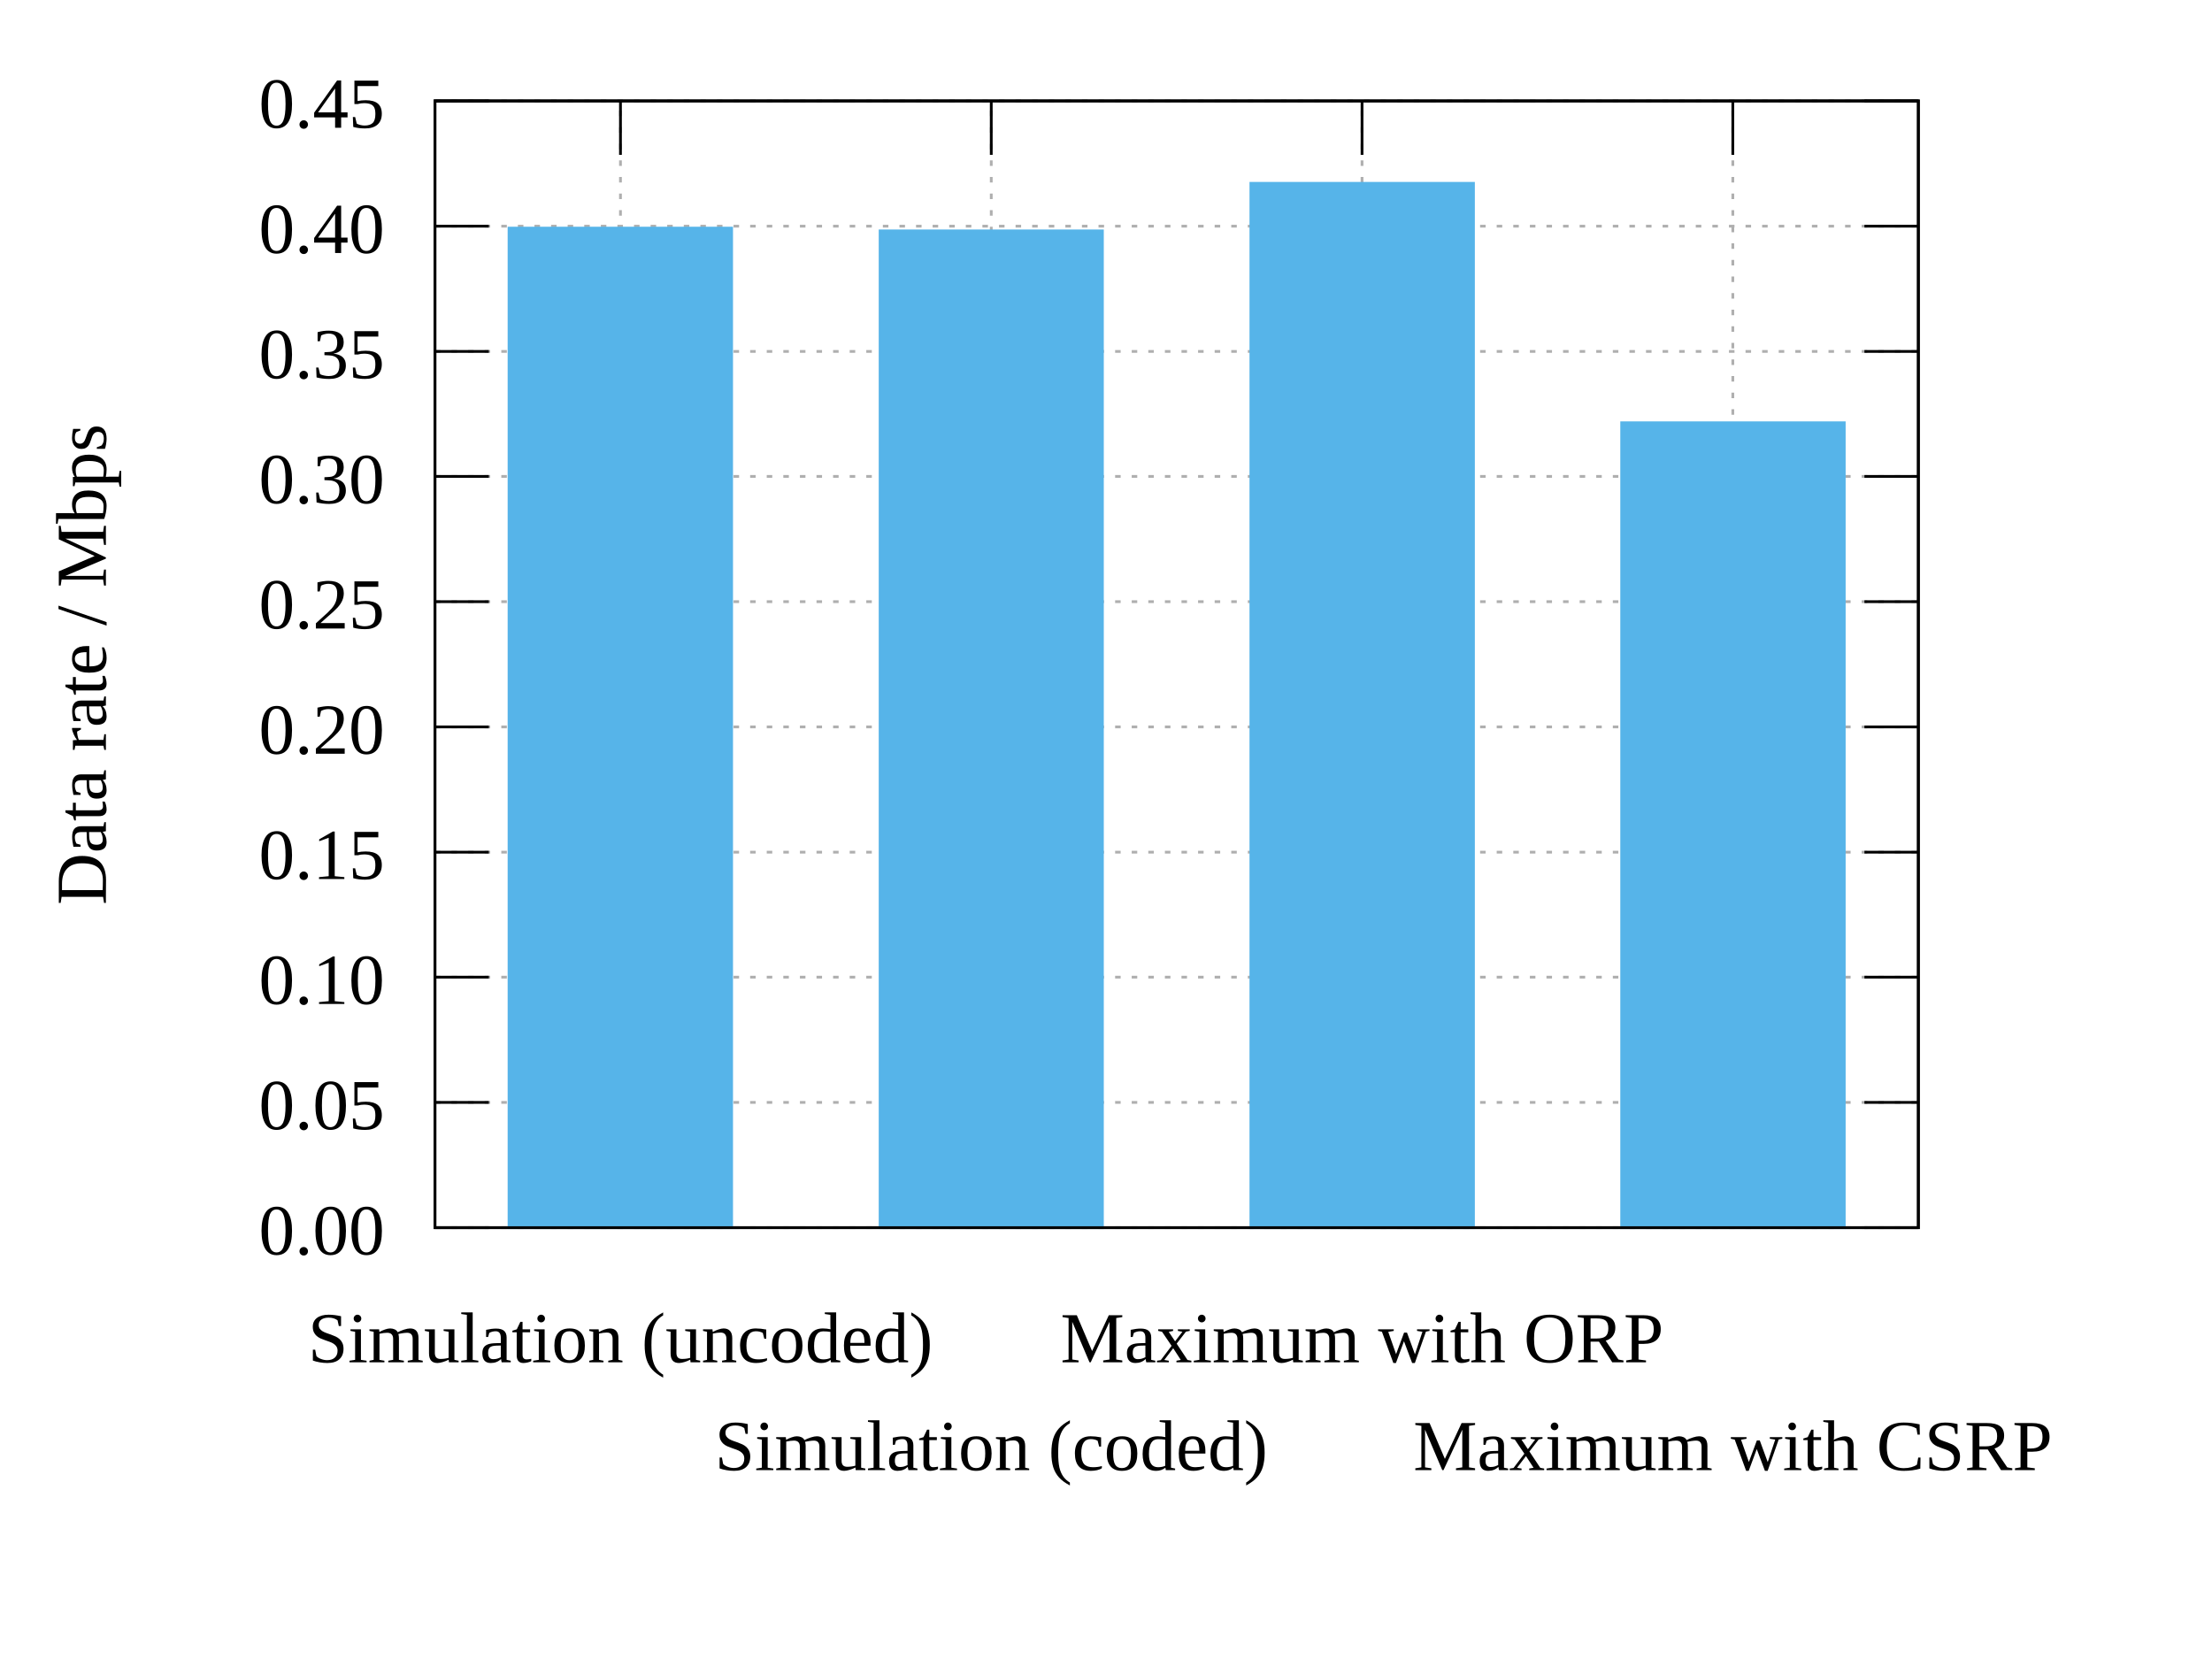
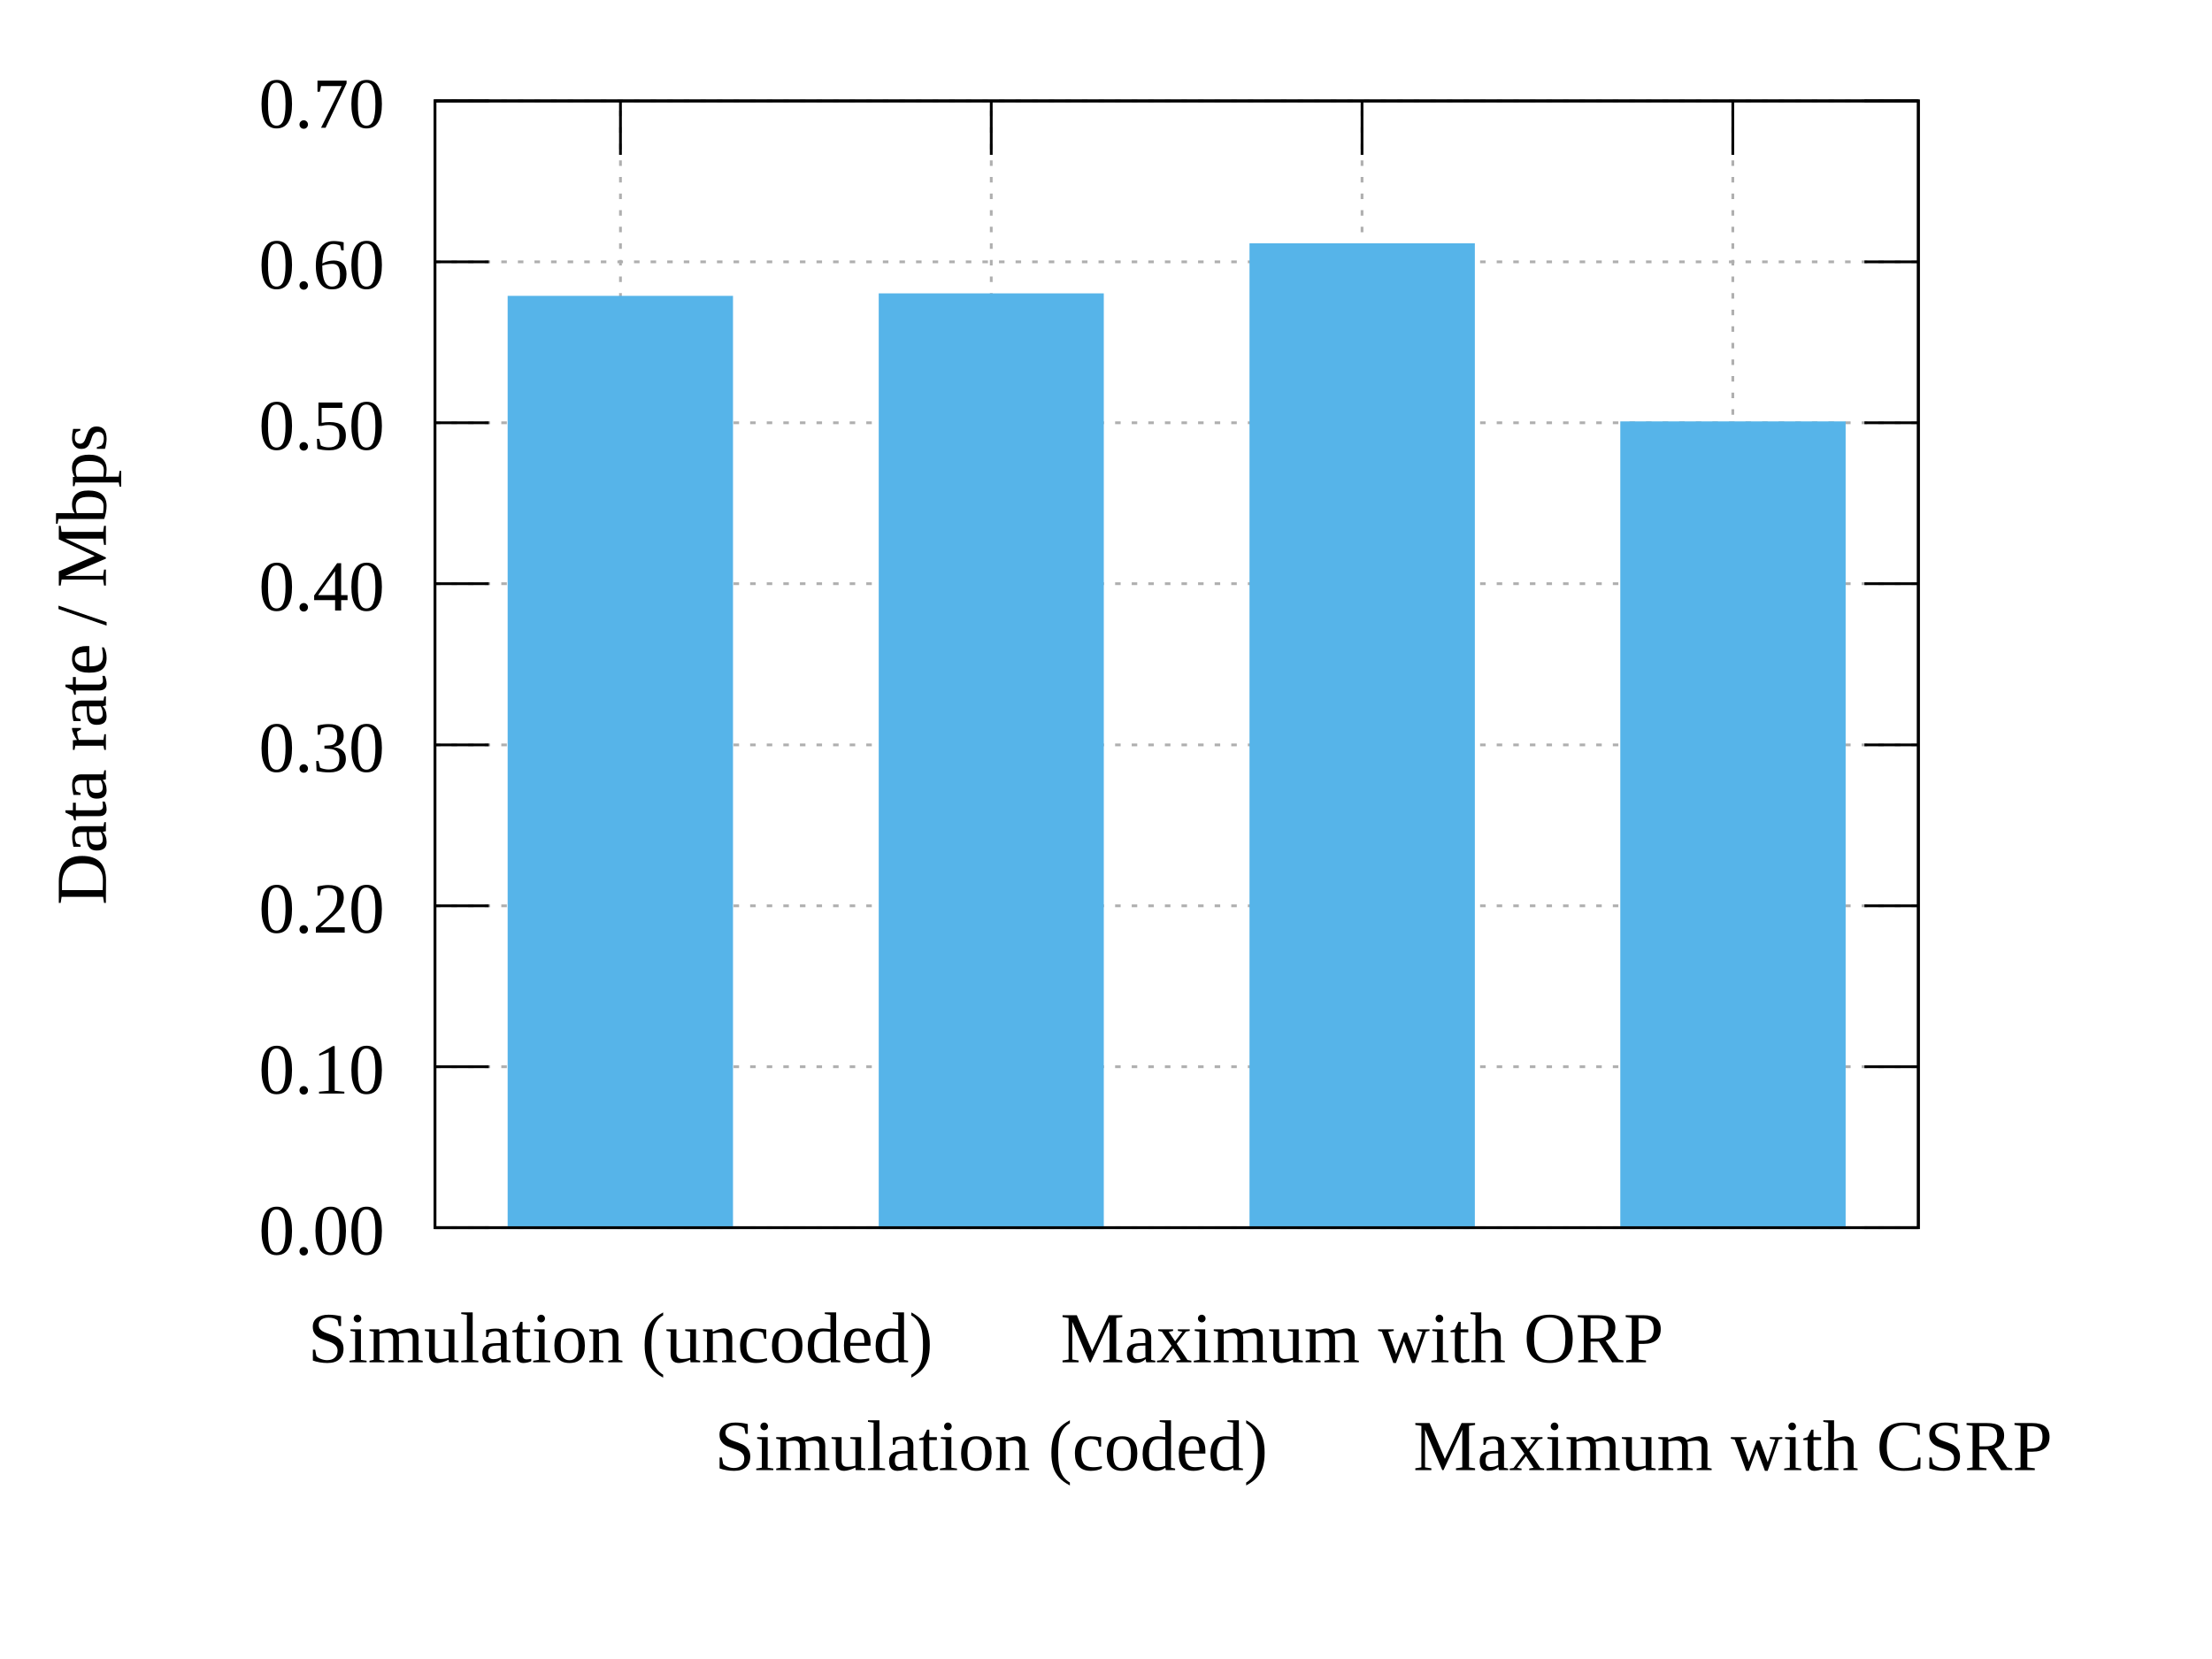
<svg xmlns="http://www.w3.org/2000/svg" xmlns:xlink="http://www.w3.org/1999/xlink" width="800" height="600" viewBox="0 0 800 600">
  <g id="gnuplot_canvas">
    <rect x="0" y="0" width="800" height="600" fill="none" />
    <defs>
      <circle id="gpDot" r="0.5" stroke-width="0.5" />
      <path id="gpPt0" stroke-width="0.103" stroke="currentColor" d="M-1,0 h2 M0,-1 v2" />
      <path id="gpPt1" stroke-width="0.103" stroke="currentColor" d="M-1,-1 L1,1 M1,-1 L-1,1" />
      <path id="gpPt2" stroke-width="0.103" stroke="currentColor" d="M-1,0 L1,0 M0,-1 L0,1 M-1,-1 L1,1 M-1,1 L1,-1" />
      <rect id="gpPt3" stroke-width="0.103" stroke="currentColor" x="-1" y="-1" width="2" height="2" />
      <rect id="gpPt4" stroke-width="0.103" stroke="currentColor" fill="currentColor" x="-1" y="-1" width="2" height="2" />
      <circle id="gpPt5" stroke-width="0.103" stroke="currentColor" cx="0" cy="0" r="1" />
      <use xlink:href="#gpPt5" id="gpPt6" fill="currentColor" stroke="none" />
      <path id="gpPt7" stroke-width="0.103" stroke="currentColor" d="M0,-1.33 L-1.33,0.67 L1.33,0.67 z" />
      <use xlink:href="#gpPt7" id="gpPt8" fill="currentColor" stroke="none" />
      <use xlink:href="#gpPt7" id="gpPt9" stroke="currentColor" transform="rotate(180)" />
      <use xlink:href="#gpPt9" id="gpPt10" fill="currentColor" stroke="none" />
      <use xlink:href="#gpPt3" id="gpPt11" stroke="currentColor" transform="rotate(45)" />
      <use xlink:href="#gpPt11" id="gpPt12" fill="currentColor" stroke="none" />
      <path id="gpPt13" stroke-width="0.103" stroke="currentColor" d="M0,1.330 L1.265,0.411 L0.782,-1.067 L-0.782,-1.076 L-1.265,0.411 z" />
      <use xlink:href="#gpPt13" id="gpPt14" fill="currentColor" stroke="none" />
      <filter id="textbox" filterUnits="objectBoundingBox" x="0" y="0" height="1" width="1">
        <feFlood flood-color="white" flood-opacity="1" result="bgnd" />
        <feComposite in="SourceGraphic" in2="bgnd" operator="atop" />
      </filter>
      <filter id="greybox" filterUnits="objectBoundingBox" x="0" y="0" height="1" width="1">
        <feFlood flood-color="lightgrey" flood-opacity="1" result="grey" />
        <feComposite in="SourceGraphic" in2="grey" operator="atop" />
      </filter>
    </defs>
    <g fill="none" color="white" stroke="currentColor" stroke-width="1.00" stroke-linecap="butt" stroke-linejoin="miter">
</g>
    <g fill="none" color="black" stroke="currentColor" stroke-width="1.00" stroke-linecap="butt" stroke-linejoin="miter">
</g>
    <g fill="none" color="gray" stroke="currentColor" stroke-width="1.00" stroke-linecap="butt" stroke-linejoin="miter">
      <path stroke="rgb(175, 175, 175)" stroke-dasharray="2,4" class="gridline" d="M157.3,444.0 L693.8,444.0  " />
    </g>
    <g fill="none" color="black" stroke="currentColor" stroke-width="1.00" stroke-linecap="butt" stroke-linejoin="miter">
      <path stroke="black" d="M157.3,444.0 L176.8,444.0 M693.8,444.0 L674.3,444.0  " />
      <g transform="translate(139.1,453.7)" stroke="none" fill="black" font-family="Times New Roman" font-size="26.00" text-anchor="end">
        <text>
          <tspan font-family="Times New Roman">0.00</tspan>
        </text>
      </g>
    </g>
    <g fill="none" color="black" stroke="currentColor" stroke-width="1.00" stroke-linecap="butt" stroke-linejoin="miter">
</g>
    <g fill="none" color="gray" stroke="currentColor" stroke-width="1.00" stroke-linecap="butt" stroke-linejoin="miter">
-       <path stroke="rgb(175, 175, 175)" stroke-dasharray="2,4" class="gridline" d="M157.3,398.7 L693.8,398.7  " />
-     </g>
-     <g fill="none" color="black" stroke="currentColor" stroke-width="1.00" stroke-linecap="butt" stroke-linejoin="miter">
-       <path stroke="black" d="M157.3,398.7 L176.8,398.7 M693.8,398.7 L674.3,398.7  " />
-       <g transform="translate(139.1,408.4)" stroke="none" fill="black" font-family="Times New Roman" font-size="26.00" text-anchor="end">
-         <text>
-           <tspan font-family="Times New Roman">0.05</tspan>
-         </text>
-       </g>
-     </g>
-     <g fill="none" color="black" stroke="currentColor" stroke-width="1.00" stroke-linecap="butt" stroke-linejoin="miter">
- </g>
-     <g fill="none" color="gray" stroke="currentColor" stroke-width="1.00" stroke-linecap="butt" stroke-linejoin="miter">
-       <path stroke="rgb(175, 175, 175)" stroke-dasharray="2,4" class="gridline" d="M157.3,353.4 L693.8,353.4  " />
-     </g>
-     <g fill="none" color="black" stroke="currentColor" stroke-width="1.00" stroke-linecap="butt" stroke-linejoin="miter">
-       <path stroke="black" d="M157.3,353.4 L176.8,353.4 M693.8,353.4 L674.3,353.4  " />
-       <g transform="translate(139.1,363.1)" stroke="none" fill="black" font-family="Times New Roman" font-size="26.00" text-anchor="end">
+       <path stroke="rgb(175, 175, 175)" stroke-dasharray="2,4" class="gridline" d="M157.3,385.8 L693.8,385.8  " />
+     </g>
+     <g fill="none" color="black" stroke="currentColor" stroke-width="1.00" stroke-linecap="butt" stroke-linejoin="miter">
+       <path stroke="black" d="M157.3,385.8 L176.8,385.8 M693.8,385.8 L674.3,385.8  " />
+       <g transform="translate(139.1,395.5)" stroke="none" fill="black" font-family="Times New Roman" font-size="26.00" text-anchor="end">
        <text>
          <tspan font-family="Times New Roman">0.10</tspan>
        </text>
      </g>
    </g>
    <g fill="none" color="black" stroke="currentColor" stroke-width="1.00" stroke-linecap="butt" stroke-linejoin="miter">
</g>
    <g fill="none" color="gray" stroke="currentColor" stroke-width="1.00" stroke-linecap="butt" stroke-linejoin="miter">
-       <path stroke="rgb(175, 175, 175)" stroke-dasharray="2,4" class="gridline" d="M157.3,308.2 L693.8,308.2  " />
-     </g>
-     <g fill="none" color="black" stroke="currentColor" stroke-width="1.00" stroke-linecap="butt" stroke-linejoin="miter">
-       <path stroke="black" d="M157.3,308.2 L176.8,308.2 M693.8,308.2 L674.3,308.2  " />
-       <g transform="translate(139.1,317.9)" stroke="none" fill="black" font-family="Times New Roman" font-size="26.00" text-anchor="end">
-         <text>
-           <tspan font-family="Times New Roman">0.15</tspan>
-         </text>
-       </g>
-     </g>
-     <g fill="none" color="black" stroke="currentColor" stroke-width="1.00" stroke-linecap="butt" stroke-linejoin="miter">
- </g>
-     <g fill="none" color="gray" stroke="currentColor" stroke-width="1.00" stroke-linecap="butt" stroke-linejoin="miter">
-       <path stroke="rgb(175, 175, 175)" stroke-dasharray="2,4" class="gridline" d="M157.3,262.9 L693.8,262.9  " />
-     </g>
-     <g fill="none" color="black" stroke="currentColor" stroke-width="1.00" stroke-linecap="butt" stroke-linejoin="miter">
-       <path stroke="black" d="M157.3,262.9 L176.8,262.9 M693.8,262.9 L674.3,262.9  " />
-       <g transform="translate(139.1,272.6)" stroke="none" fill="black" font-family="Times New Roman" font-size="26.00" text-anchor="end">
+       <path stroke="rgb(175, 175, 175)" stroke-dasharray="2,4" class="gridline" d="M157.3,327.6 L693.8,327.6  " />
+     </g>
+     <g fill="none" color="black" stroke="currentColor" stroke-width="1.00" stroke-linecap="butt" stroke-linejoin="miter">
+       <path stroke="black" d="M157.3,327.6 L176.8,327.6 M693.8,327.6 L674.3,327.6  " />
+       <g transform="translate(139.1,337.3)" stroke="none" fill="black" font-family="Times New Roman" font-size="26.00" text-anchor="end">
        <text>
          <tspan font-family="Times New Roman">0.20</tspan>
        </text>
      </g>
    </g>
    <g fill="none" color="black" stroke="currentColor" stroke-width="1.00" stroke-linecap="butt" stroke-linejoin="miter">
</g>
    <g fill="none" color="gray" stroke="currentColor" stroke-width="1.00" stroke-linecap="butt" stroke-linejoin="miter">
-       <path stroke="rgb(175, 175, 175)" stroke-dasharray="2,4" class="gridline" d="M157.3,217.6 L693.8,217.6  " />
-     </g>
-     <g fill="none" color="black" stroke="currentColor" stroke-width="1.00" stroke-linecap="butt" stroke-linejoin="miter">
-       <path stroke="black" d="M157.3,217.6 L176.8,217.6 M693.8,217.6 L674.3,217.6  " />
-       <g transform="translate(139.1,227.3)" stroke="none" fill="black" font-family="Times New Roman" font-size="26.00" text-anchor="end">
-         <text>
-           <tspan font-family="Times New Roman">0.25</tspan>
-         </text>
-       </g>
-     </g>
-     <g fill="none" color="black" stroke="currentColor" stroke-width="1.00" stroke-linecap="butt" stroke-linejoin="miter">
- </g>
-     <g fill="none" color="gray" stroke="currentColor" stroke-width="1.00" stroke-linecap="butt" stroke-linejoin="miter">
-       <path stroke="rgb(175, 175, 175)" stroke-dasharray="2,4" class="gridline" d="M157.3,172.3 L693.8,172.3  " />
-     </g>
-     <g fill="none" color="black" stroke="currentColor" stroke-width="1.00" stroke-linecap="butt" stroke-linejoin="miter">
-       <path stroke="black" d="M157.3,172.3 L176.8,172.3 M693.8,172.3 L674.3,172.3  " />
-       <g transform="translate(139.1,182.0)" stroke="none" fill="black" font-family="Times New Roman" font-size="26.00" text-anchor="end">
+       <path stroke="rgb(175, 175, 175)" stroke-dasharray="2,4" class="gridline" d="M157.3,269.4 L693.8,269.4  " />
+     </g>
+     <g fill="none" color="black" stroke="currentColor" stroke-width="1.00" stroke-linecap="butt" stroke-linejoin="miter">
+       <path stroke="black" d="M157.3,269.4 L176.8,269.4 M693.8,269.4 L674.3,269.4  " />
+       <g transform="translate(139.1,279.1)" stroke="none" fill="black" font-family="Times New Roman" font-size="26.00" text-anchor="end">
        <text>
          <tspan font-family="Times New Roman">0.30</tspan>
        </text>
      </g>
    </g>
    <g fill="none" color="black" stroke="currentColor" stroke-width="1.00" stroke-linecap="butt" stroke-linejoin="miter">
</g>
    <g fill="none" color="gray" stroke="currentColor" stroke-width="1.00" stroke-linecap="butt" stroke-linejoin="miter">
-       <path stroke="rgb(175, 175, 175)" stroke-dasharray="2,4" class="gridline" d="M157.3,127.1 L693.8,127.1  " />
-     </g>
-     <g fill="none" color="black" stroke="currentColor" stroke-width="1.00" stroke-linecap="butt" stroke-linejoin="miter">
-       <path stroke="black" d="M157.3,127.1 L176.8,127.1 M693.8,127.1 L674.3,127.1  " />
-       <g transform="translate(139.1,136.8)" stroke="none" fill="black" font-family="Times New Roman" font-size="26.00" text-anchor="end">
-         <text>
-           <tspan font-family="Times New Roman">0.35</tspan>
-         </text>
-       </g>
-     </g>
-     <g fill="none" color="black" stroke="currentColor" stroke-width="1.00" stroke-linecap="butt" stroke-linejoin="miter">
- </g>
-     <g fill="none" color="gray" stroke="currentColor" stroke-width="1.00" stroke-linecap="butt" stroke-linejoin="miter">
-       <path stroke="rgb(175, 175, 175)" stroke-dasharray="2,4" class="gridline" d="M157.3,81.8 L693.8,81.8  " />
-     </g>
-     <g fill="none" color="black" stroke="currentColor" stroke-width="1.00" stroke-linecap="butt" stroke-linejoin="miter">
-       <path stroke="black" d="M157.3,81.8 L176.8,81.8 M693.8,81.8 L674.3,81.8  " />
-       <g transform="translate(139.1,91.5)" stroke="none" fill="black" font-family="Times New Roman" font-size="26.00" text-anchor="end">
+       <path stroke="rgb(175, 175, 175)" stroke-dasharray="2,4" class="gridline" d="M157.3,211.1 L693.8,211.1  " />
+     </g>
+     <g fill="none" color="black" stroke="currentColor" stroke-width="1.00" stroke-linecap="butt" stroke-linejoin="miter">
+       <path stroke="black" d="M157.3,211.1 L176.8,211.1 M693.8,211.1 L674.3,211.1  " />
+       <g transform="translate(139.1,220.8)" stroke="none" fill="black" font-family="Times New Roman" font-size="26.00" text-anchor="end">
        <text>
          <tspan font-family="Times New Roman">0.40</tspan>
+         </text>
+       </g>
+     </g>
+     <g fill="none" color="black" stroke="currentColor" stroke-width="1.00" stroke-linecap="butt" stroke-linejoin="miter">
+ </g>
+     <g fill="none" color="gray" stroke="currentColor" stroke-width="1.00" stroke-linecap="butt" stroke-linejoin="miter">
+       <path stroke="rgb(175, 175, 175)" stroke-dasharray="2,4" class="gridline" d="M157.3,152.9 L693.8,152.9  " />
+     </g>
+     <g fill="none" color="black" stroke="currentColor" stroke-width="1.00" stroke-linecap="butt" stroke-linejoin="miter">
+       <path stroke="black" d="M157.3,152.9 L176.8,152.9 M693.8,152.9 L674.3,152.9  " />
+       <g transform="translate(139.1,162.6)" stroke="none" fill="black" font-family="Times New Roman" font-size="26.00" text-anchor="end">
+         <text>
+           <tspan font-family="Times New Roman">0.50</tspan>
+         </text>
+       </g>
+     </g>
+     <g fill="none" color="black" stroke="currentColor" stroke-width="1.00" stroke-linecap="butt" stroke-linejoin="miter">
+ </g>
+     <g fill="none" color="gray" stroke="currentColor" stroke-width="1.00" stroke-linecap="butt" stroke-linejoin="miter">
+       <path stroke="rgb(175, 175, 175)" stroke-dasharray="2,4" class="gridline" d="M157.3,94.7 L693.8,94.7  " />
+     </g>
+     <g fill="none" color="black" stroke="currentColor" stroke-width="1.00" stroke-linecap="butt" stroke-linejoin="miter">
+       <path stroke="black" d="M157.3,94.7 L176.8,94.7 M693.8,94.7 L674.3,94.7  " />
+       <g transform="translate(139.1,104.4)" stroke="none" fill="black" font-family="Times New Roman" font-size="26.00" text-anchor="end">
+         <text>
+           <tspan font-family="Times New Roman">0.60</tspan>
        </text>
      </g>
    </g>
    <g fill="none" color="black" stroke="currentColor" stroke-width="1.00" stroke-linecap="butt" stroke-linejoin="miter">
</g>
    <g fill="none" color="gray" stroke="currentColor" stroke-width="1.00" stroke-linecap="butt" stroke-linejoin="miter">
      <path stroke="rgb(175, 175, 175)" stroke-dasharray="2,4" class="gridline" d="M157.3,36.5 L693.8,36.5  " />
    </g>
    <g fill="none" color="black" stroke="currentColor" stroke-width="1.00" stroke-linecap="butt" stroke-linejoin="miter">
      <path stroke="black" d="M157.3,36.5 L176.8,36.5 M693.8,36.5 L674.3,36.5  " />
      <g transform="translate(139.1,46.2)" stroke="none" fill="black" font-family="Times New Roman" font-size="26.00" text-anchor="end">
        <text>
-           <tspan font-family="Times New Roman">0.45</tspan>
+           <tspan font-family="Times New Roman">0.70</tspan>
        </text>
      </g>
    </g>
    <g fill="none" color="black" stroke="currentColor" stroke-width="1.00" stroke-linecap="butt" stroke-linejoin="miter">
</g>
    <g fill="none" color="gray" stroke="currentColor" stroke-width="1.00" stroke-linecap="butt" stroke-linejoin="miter">
      <path stroke="rgb(175, 175, 175)" stroke-dasharray="2,4" class="gridline" d="M224.4,444.0 L224.4,36.5  " />
    </g>
    <g fill="none" color="black" stroke="currentColor" stroke-width="1.00" stroke-linecap="butt" stroke-linejoin="miter">
      <path stroke="black" d="M224.4,444.0 L224.4,424.5 M224.4,36.5 L224.4,56.0  " />
      <g transform="translate(224.4,492.7)" stroke="none" fill="black" font-family="Times New Roman" font-size="26.00" text-anchor="middle">
        <text>
          <tspan font-family="Times New Roman">Simulation (uncoded)</tspan>
        </text>
      </g>
    </g>
    <g fill="none" color="black" stroke="currentColor" stroke-width="1.00" stroke-linecap="butt" stroke-linejoin="miter">
</g>
    <g fill="none" color="gray" stroke="currentColor" stroke-width="1.00" stroke-linecap="butt" stroke-linejoin="miter">
      <path stroke="rgb(175, 175, 175)" stroke-dasharray="2,4" class="gridline" d="M358.5,444.0 L358.5,36.5  " />
    </g>
    <g fill="none" color="black" stroke="currentColor" stroke-width="1.00" stroke-linecap="butt" stroke-linejoin="miter">
      <path stroke="black" d="M358.5,444.0 L358.5,424.5 M358.5,36.5 L358.5,56.0  " />
      <g transform="translate(358.5,492.7)" stroke="none" fill="black" font-family="Times New Roman" font-size="26.00" text-anchor="middle">
        <text />
      </g>
      <g transform="translate(358.5,531.7)" stroke="none" fill="black" font-family="Times New Roman" font-size="26.00" text-anchor="middle">
        <text>
          <tspan font-family="Times New Roman">Simulation (coded)</tspan>
        </text>
      </g>
    </g>
    <g fill="none" color="black" stroke="currentColor" stroke-width="1.00" stroke-linecap="butt" stroke-linejoin="miter">
</g>
    <g fill="none" color="gray" stroke="currentColor" stroke-width="1.00" stroke-linecap="butt" stroke-linejoin="miter">
      <path stroke="rgb(175, 175, 175)" stroke-dasharray="2,4" class="gridline" d="M492.6,444.0 L492.6,36.5  " />
    </g>
    <g fill="none" color="black" stroke="currentColor" stroke-width="1.00" stroke-linecap="butt" stroke-linejoin="miter">
      <path stroke="black" d="M492.6,444.0 L492.6,424.5 M492.6,36.5 L492.6,56.0  " />
      <g transform="translate(492.6,492.7)" stroke="none" fill="black" font-family="Times New Roman" font-size="26.00" text-anchor="middle">
        <text>
          <tspan font-family="Times New Roman">Maximum with ORP</tspan>
        </text>
      </g>
    </g>
    <g fill="none" color="black" stroke="currentColor" stroke-width="1.00" stroke-linecap="butt" stroke-linejoin="miter">
</g>
    <g fill="none" color="gray" stroke="currentColor" stroke-width="1.00" stroke-linecap="butt" stroke-linejoin="miter">
      <path stroke="rgb(175, 175, 175)" stroke-dasharray="2,4" class="gridline" d="M626.7,444.0 L626.7,56.0 L626.7,36.5  " />
    </g>
    <g fill="none" color="black" stroke="currentColor" stroke-width="1.00" stroke-linecap="butt" stroke-linejoin="miter">
      <path stroke="black" d="M626.7,444.0 L626.7,424.5 M626.7,36.5 L626.7,56.0  " />
      <g transform="translate(626.7,492.7)" stroke="none" fill="black" font-family="Times New Roman" font-size="26.00" text-anchor="middle">
        <text />
      </g>
      <g transform="translate(626.7,531.7)" stroke="none" fill="black" font-family="Times New Roman" font-size="26.00" text-anchor="middle">
        <text>
          <tspan font-family="Times New Roman">Maximum with CSRP</tspan>
        </text>
      </g>
    </g>
    <g fill="none" color="black" stroke="currentColor" stroke-width="1.00" stroke-linecap="butt" stroke-linejoin="miter">
</g>
    <g fill="none" color="black" stroke="currentColor" stroke-width="1.00" stroke-linecap="butt" stroke-linejoin="miter">
      <path stroke="black" d="M157.3,36.5 L157.3,444.0 L693.8,444.0 L693.8,36.5 L157.3,36.5 Z  " />
    </g>
    <g fill="none" color="black" stroke="currentColor" stroke-width="1.00" stroke-linecap="butt" stroke-linejoin="miter">
      <g transform="translate(38.3,240.3) rotate(270)" stroke="none" fill="black" font-family="Times New Roman" font-size="26.00" text-anchor="middle">
        <text>
          <tspan font-family="Times New Roman">Data rate / Mbps</tspan>
        </text>
      </g>
    </g>
    <g fill="none" color="black" stroke="currentColor" stroke-width="1.00" stroke-linecap="butt" stroke-linejoin="miter">
      <g transform="translate(425.5,582.4)" stroke="none" fill="black" font-family="Times New Roman" font-size="26.00" text-anchor="middle">
        <text>
          <tspan font-family="Times New Roman"> </tspan>
        </text>
      </g>
    </g>
    <g fill="none" color="black" stroke="currentColor" stroke-width="1.00" stroke-linecap="butt" stroke-linejoin="miter">
</g>
    <g id="gnuplot_plot_1">
      <g fill="none" color="black" stroke="currentColor" stroke-width="1.00" stroke-linecap="butt" stroke-linejoin="miter">
        <g stroke="none" shape-rendering="crispEdges">
-           <polygon fill="rgb( 86, 180, 233)" points="184.1,444.0 264.7,444.0 264.7,82.4 184.1,82.4 " />
-         </g>
-         <path stroke="rgb( 86, 180, 233)" d="M184.1,444.0 L184.1,82.5 L264.6,82.5 L264.6,444.0 L184.1,444.0 Z  " />
-         <g stroke="none" shape-rendering="crispEdges">
-           <polygon fill="rgb( 86, 180, 233)" points="318.3,444.0 398.8,444.0 398.8,83.4 318.3,83.4 " />
-         </g>
-         <path stroke="rgb( 86, 180, 233)" d="M318.3,444.0 L318.3,83.5 L398.7,83.5 L398.7,444.0 L318.3,444.0 Z  " />
-         <g stroke="none" shape-rendering="crispEdges">
-           <polygon fill="rgb( 86, 180, 233)" points="452.4,444.0 533.0,444.0 533.0,66.2 452.4,66.2 " />
-         </g>
-         <path stroke="rgb( 86, 180, 233)" d="M452.4,444.0 L452.4,66.3 L532.9,66.3 L532.9,444.0 L452.4,444.0 Z  " />
+           <polygon fill="rgb( 86, 180, 233)" points="184.1,444.0 264.7,444.0 264.7,107.4 184.1,107.4 " />
+         </g>
+         <path stroke="rgb( 86, 180, 233)" d="M184.1,444.0 L184.1,107.5 L264.6,107.5 L264.6,444.0 L184.1,444.0 Z  " />
+         <g stroke="none" shape-rendering="crispEdges">
+           <polygon fill="rgb( 86, 180, 233)" points="318.3,444.0 398.8,444.0 398.8,106.5 318.3,106.5 " />
+         </g>
+         <path stroke="rgb( 86, 180, 233)" d="M318.3,444.0 L318.3,106.6 L398.7,106.6 L398.7,444.0 L318.3,444.0 Z  " />
+         <g stroke="none" shape-rendering="crispEdges">
+           <polygon fill="rgb( 86, 180, 233)" points="452.4,444.0 533.0,444.0 533.0,88.4 452.4,88.4 " />
+         </g>
+         <path stroke="rgb( 86, 180, 233)" d="M452.4,444.0 L452.4,88.5 L532.9,88.5 L532.9,444.0 L452.4,444.0 Z  " />
        <g stroke="none" shape-rendering="crispEdges">
          <polygon fill="rgb( 86, 180, 233)" points="586.5,444.0 667.1,444.0 667.1,152.8 586.5,152.8 " />
        </g>
        <path stroke="rgb( 86, 180, 233)" d="M586.5,444.0 L586.5,152.9 L667.0,152.9 L667.0,444.0 L586.5,444.0 Z  " />
      </g>
    </g>
    <g fill="none" color="white" stroke="rgb( 86, 180, 233)" stroke-width="2.00" stroke-linecap="butt" stroke-linejoin="miter">
</g>
    <g fill="none" color="black" stroke="currentColor" stroke-width="2.00" stroke-linecap="butt" stroke-linejoin="miter">
</g>
    <g fill="none" color="black" stroke="black" stroke-width="1.00" stroke-linecap="butt" stroke-linejoin="miter">
</g>
    <g fill="none" color="black" stroke="currentColor" stroke-width="1.00" stroke-linecap="butt" stroke-linejoin="miter">
      <path stroke="black" d="M157.3,36.5 L157.3,444.0 L693.8,444.0 L693.8,36.5 L157.3,36.5 Z  " />
    </g>
    <g fill="none" color="black" stroke="currentColor" stroke-width="1.00" stroke-linecap="butt" stroke-linejoin="miter">
</g>
  </g>
</svg>
